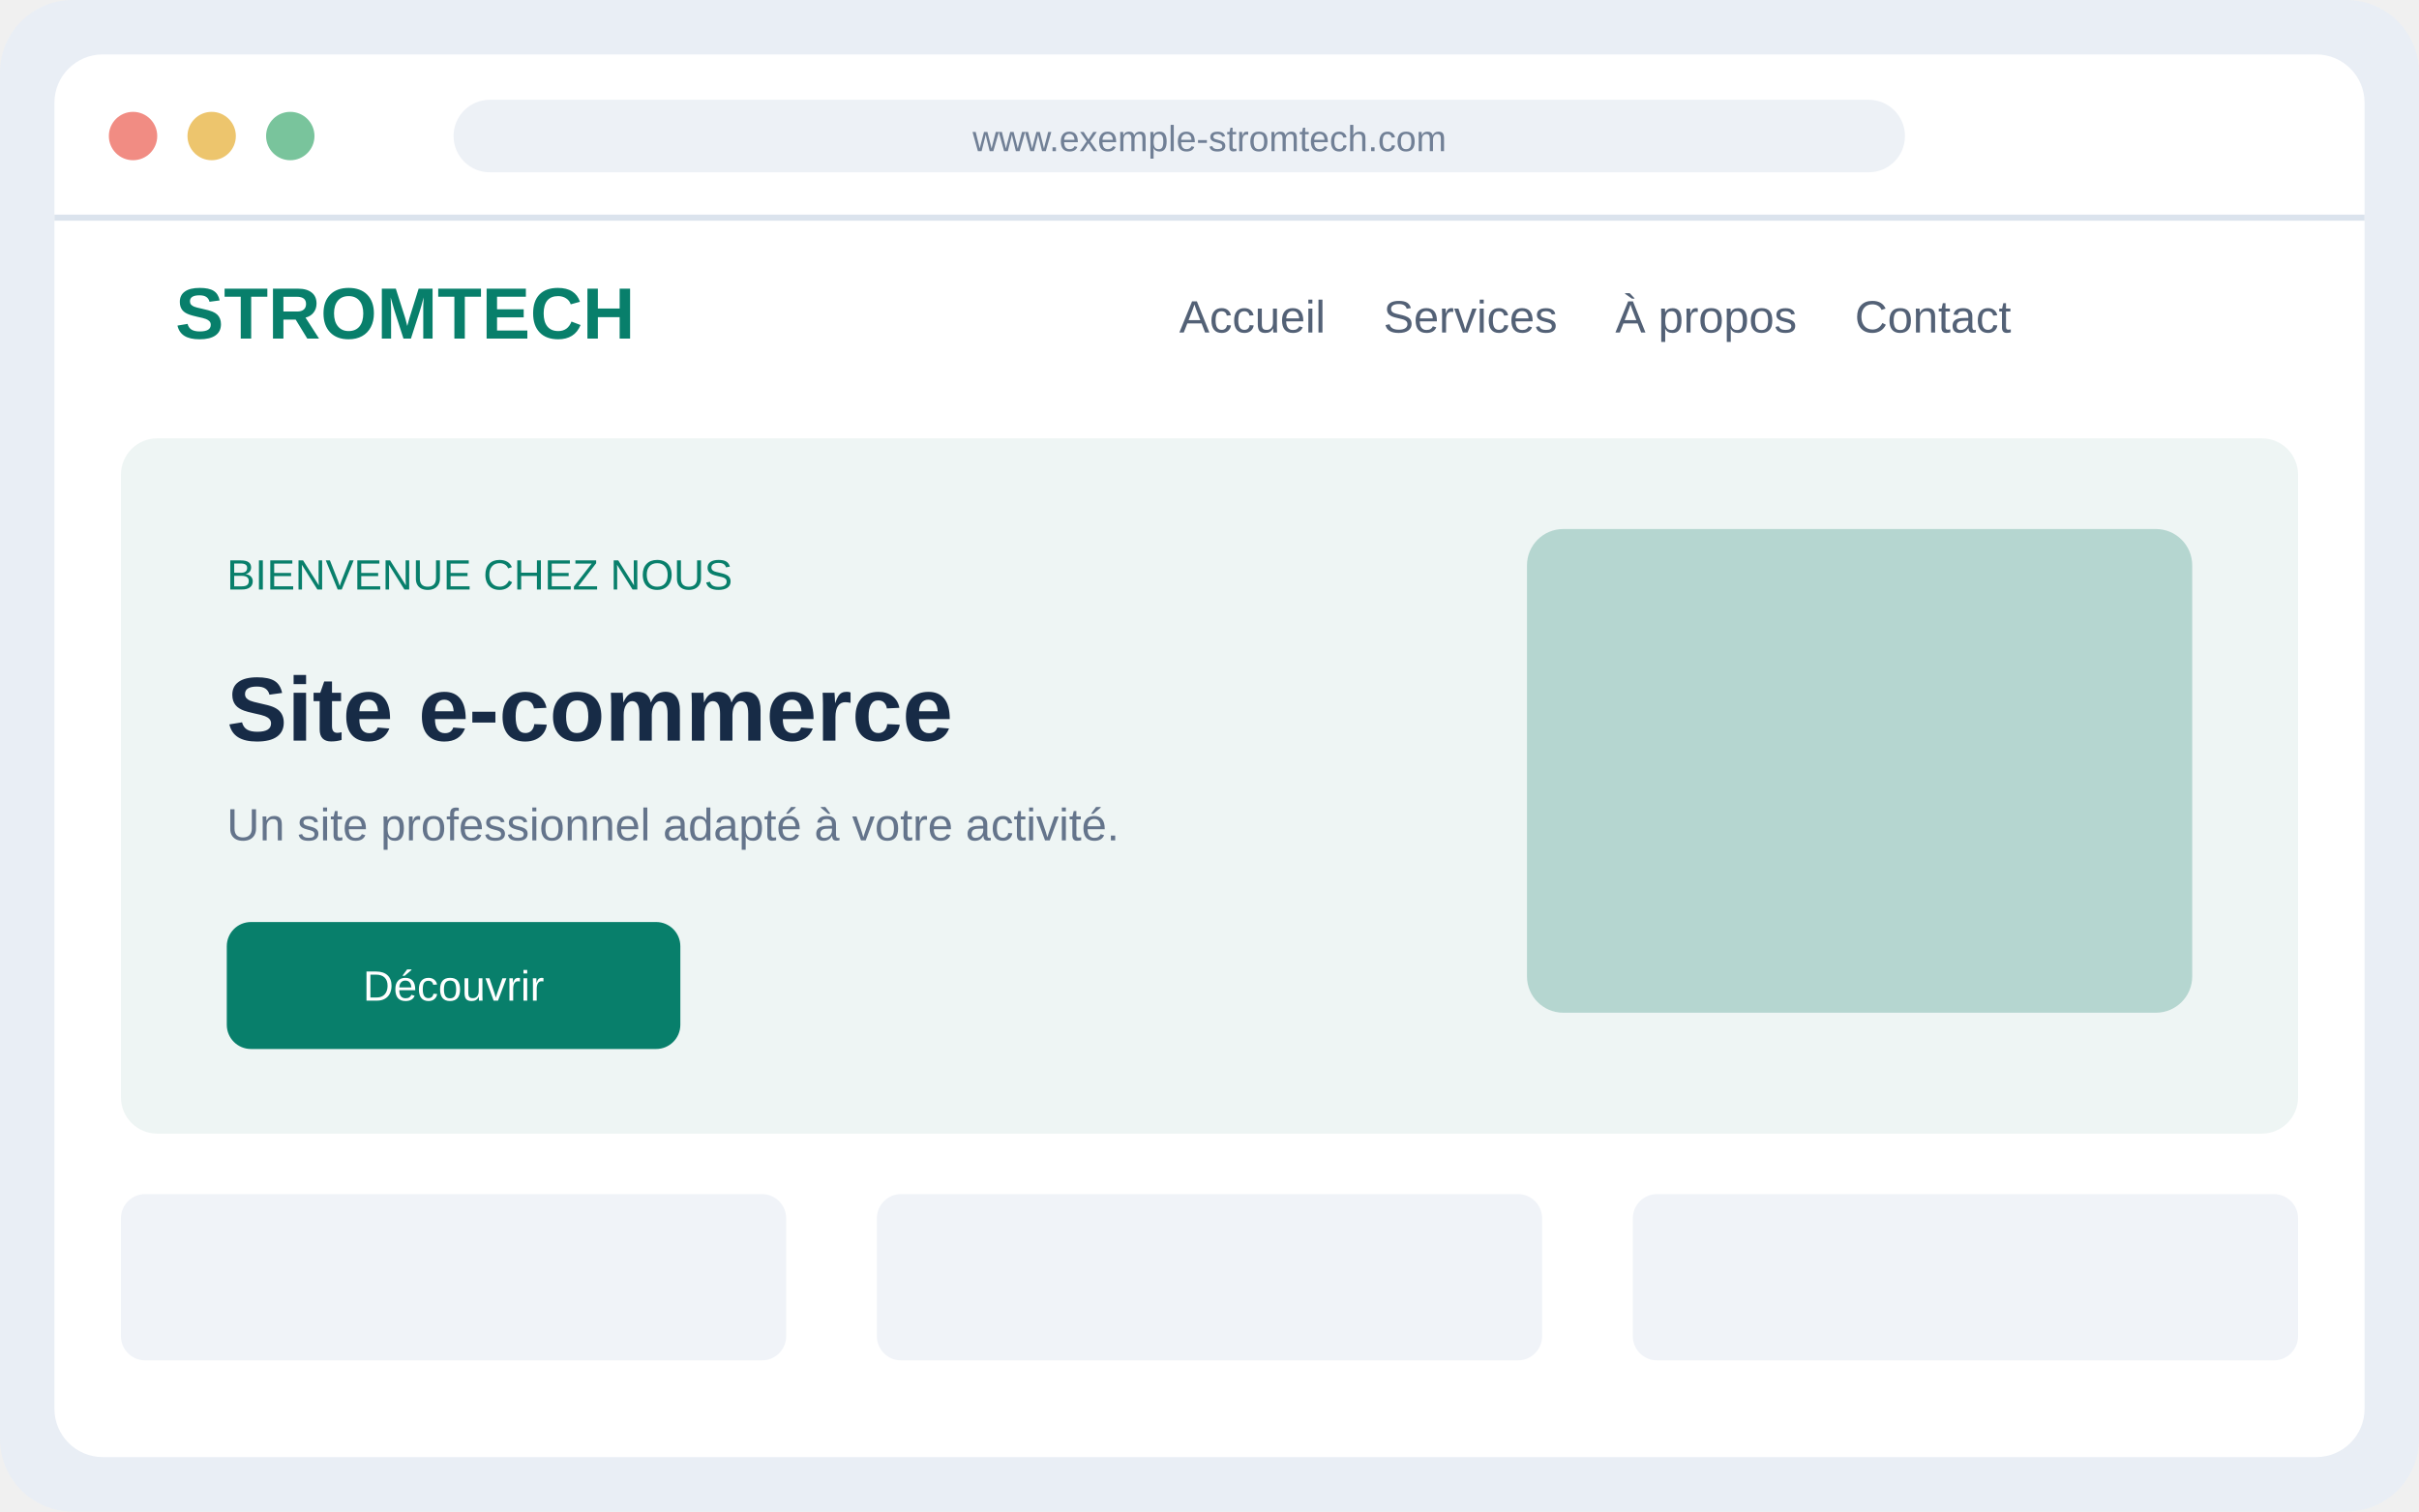
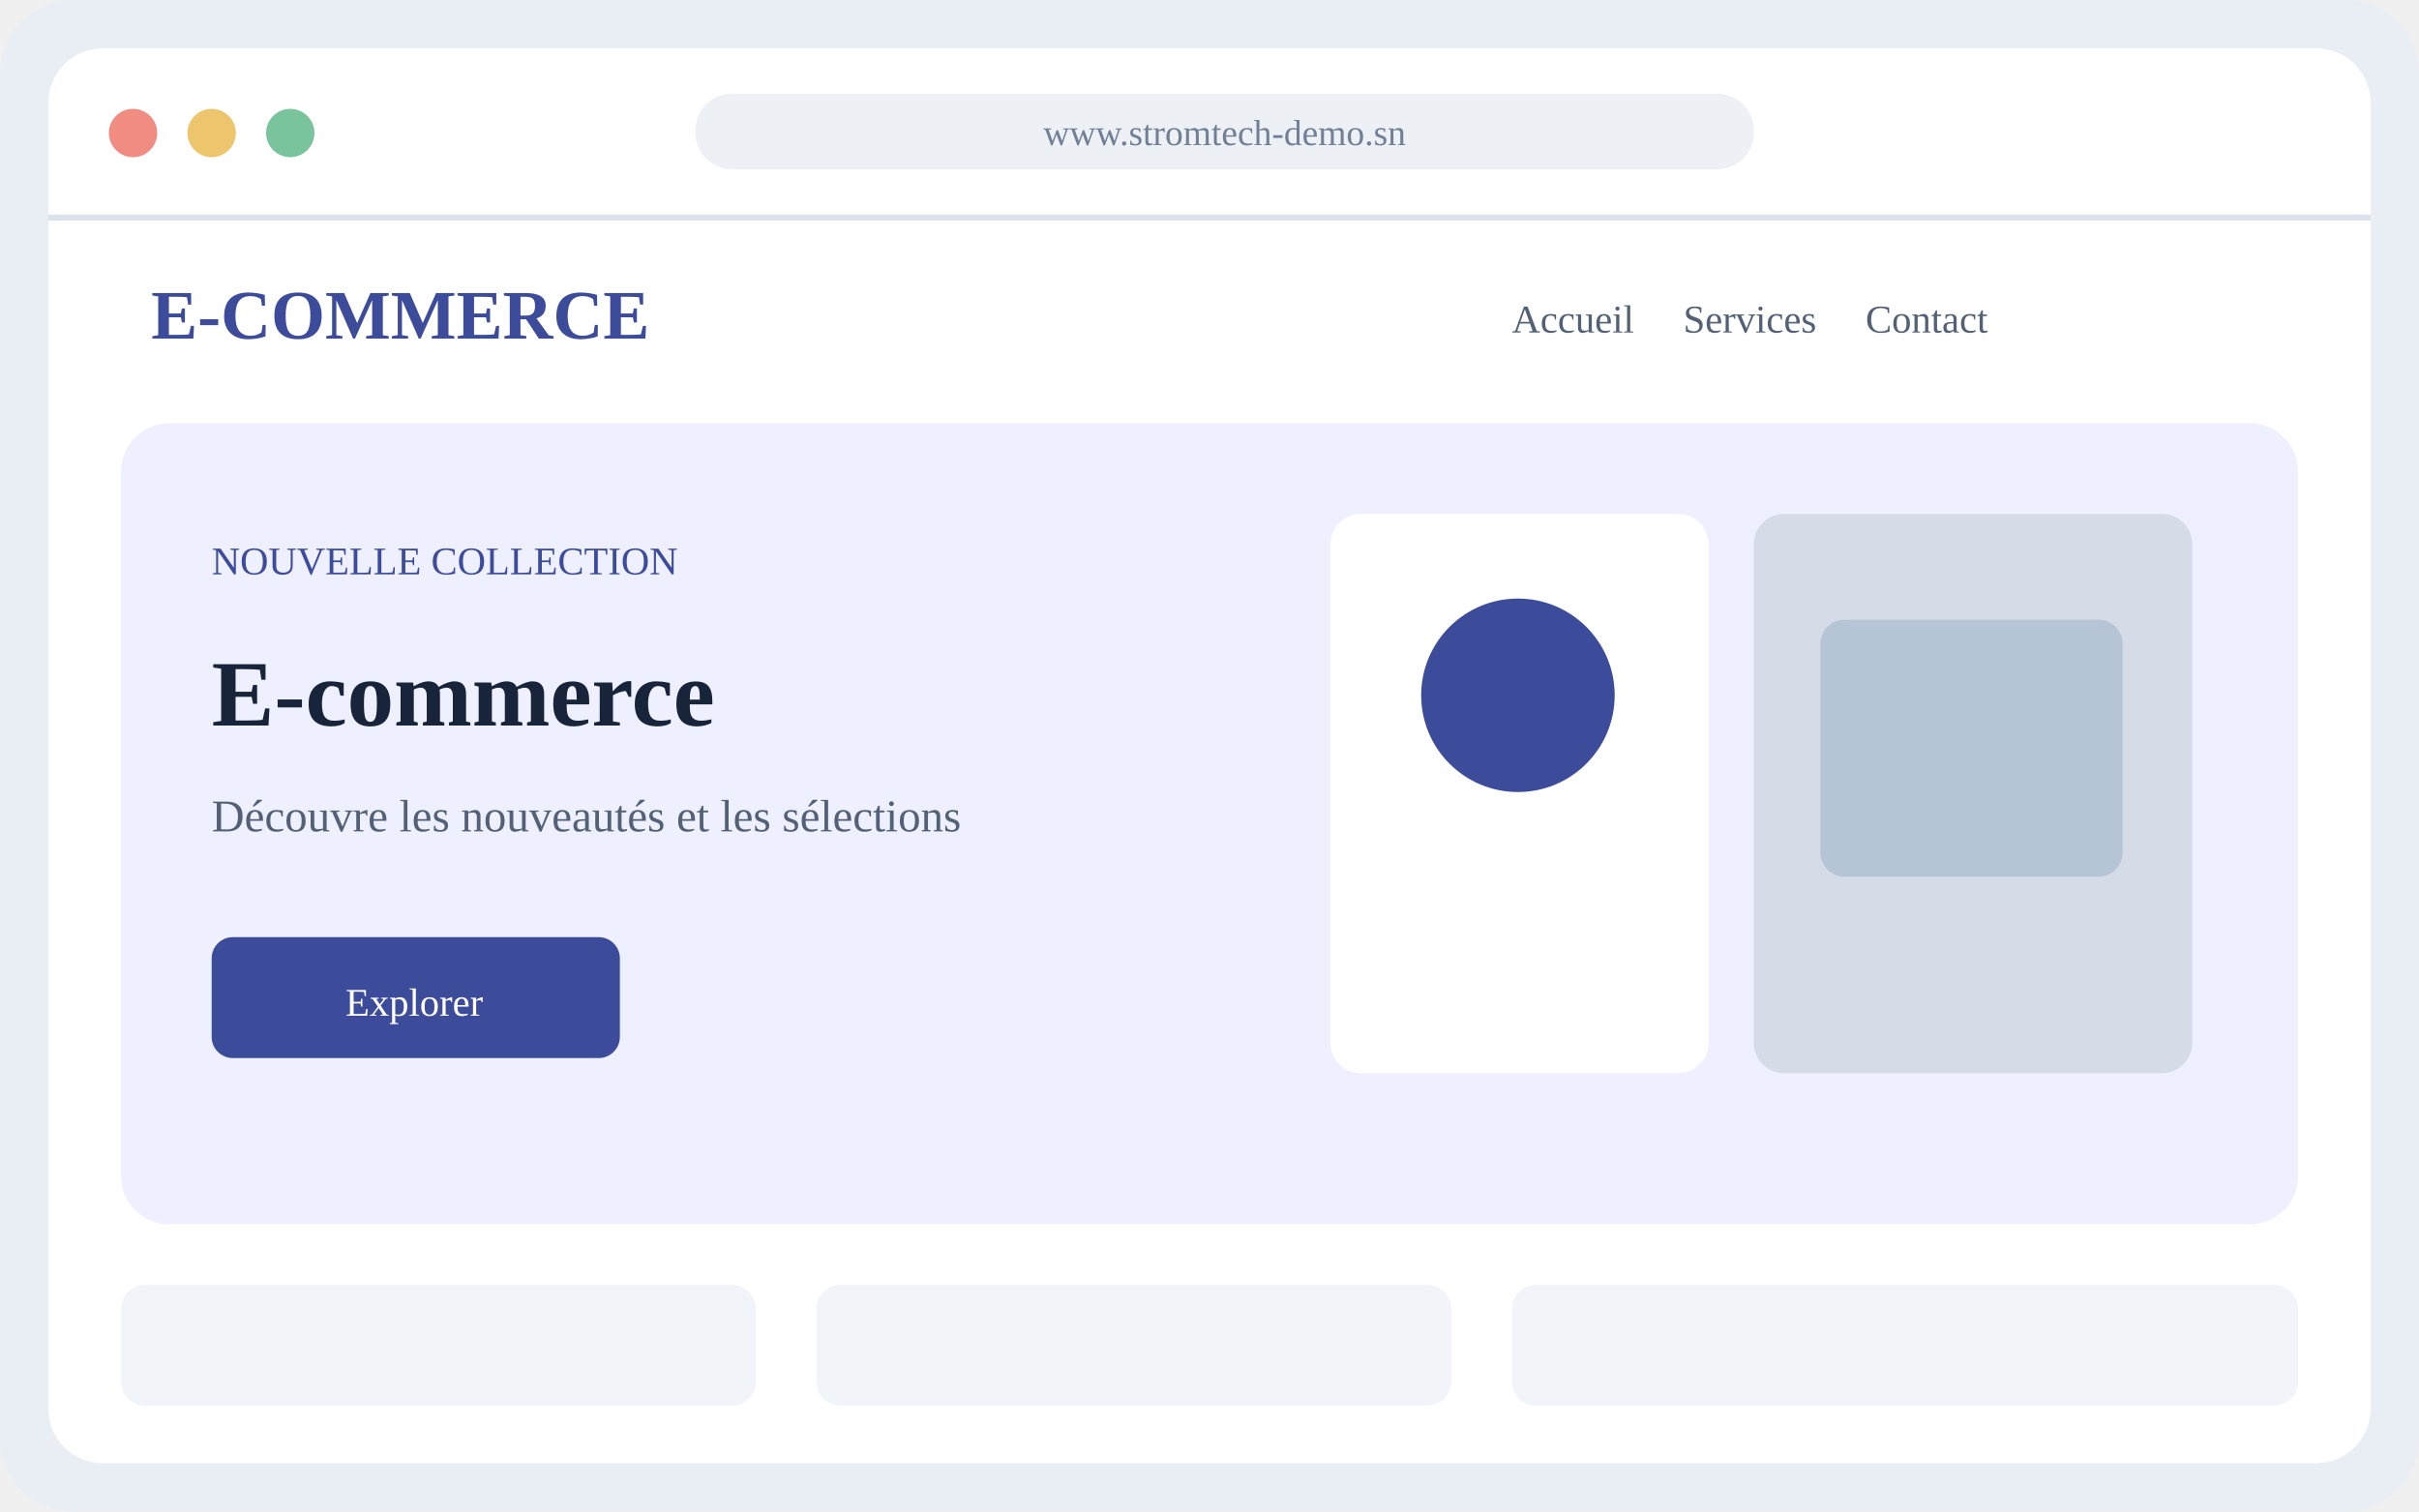
<svg xmlns="http://www.w3.org/2000/svg" width="800" height="500" viewBox="0 0 800 500">
  <rect width="800" height="500" rx="24" fill="#e9eef5" />
-   <rect x="18" y="18" width="764" height="464" rx="16" fill="#fff" />
-   <path d="M18 72H782" stroke="#dbe3ed" stroke-width="2" />
-   <circle cx="44" cy="45" r="8" fill="#f18c83" />
-   <circle cx="70" cy="45" r="8" fill="#edc56d" />
-   <circle cx="96" cy="45" r="8" fill="#79c49c" />
-   <rect x="150" y="33" width="480" height="24" rx="12" fill="#edf1f6" />
-   <text x="400" y="50" text-anchor="middle" font-family="Arial" font-size="12" fill="#718096">www.exemple-stromtech.com</text>
-   <text x="58" y="112" font-family="Arial" font-size="24" font-weight="bold" fill="#087f6b">STROMTECH</text>
-   <text x="390" y="110" font-family="Arial" font-size="15" fill="#536176">Accueil　 Services　 À propos　 Contact</text>
-   <rect x="40" y="145" width="720" height="230" rx="12" fill="#eef5f4" />
-   <text x="75" y="195" font-family="Arial" font-size="14" fill="#087f6b">BIENVENUE CHEZ NOUS</text>
-   <text x="75" y="245" font-family="Arial" font-size="30" font-weight="bold" fill="#172b46">Site e-commerce</text>
-   <text x="75" y="278" font-family="Arial" font-size="15" fill="#64748b">Un site professionnel adapté à votre activité.</text>
-   <rect x="75" y="305" width="150" height="42" rx="8" fill="#087f6b" />
-   <text x="150" y="331" text-anchor="middle" font-family="Arial" font-size="14" fill="#fff">Découvrir</text>
-   <rect x="505" y="175" width="220" height="160" rx="12" fill="#b5d6d0" />
-   <rect x="40" y="395" width="220" height="55" rx="8" fill="#f0f3f8" />
-   <rect x="290" y="395" width="220" height="55" rx="8" fill="#f0f3f8" />
-   <rect x="540" y="395" width="220" height="55" rx="8" fill="#f0f3f8" />
+   <rect x="16" y="16" width="768" height="468" rx="18" fill="white" />
+   <path d="M16 72H784" stroke="#dbe3ed" stroke-width="2" />
+   <circle cx="44" cy="44" r="8" fill="#f18c83" />
+   <circle cx="70" cy="44" r="8" fill="#edc56d" />
+   <circle cx="96" cy="44" r="8" fill="#79c49c" />
+   <rect x="230" y="31" width="350" height="25" rx="12" fill="#edf1f6" />
+   <text x="405" y="48" text-anchor="middle" font-size="12" fill="#718096">www.stromtech-demo.sn</text>
+   <text x="50" y="112" font-size="23" font-weight="bold" fill="#3d4c9a">E-COMMERCE</text>
+   <text x="500" y="110" font-size="13" fill="#536176">Accueil　 Services　 Contact</text>
+   <rect x="40" y="140" width="720" height="265" rx="16" fill="#eef0ff" />
+   <text x="70" y="190" font-size="13" fill="#3d4c9a">NOUVELLE COLLECTION</text>
+   <text x="70" y="240" font-size="31" font-weight="bold" fill="#17243a">E-commerce</text>
+   <text x="70" y="275" font-size="15" fill="#536176">Découvre les nouveautés et les sélections</text>
+   <rect x="70" y="310" width="135" height="40" rx="7" fill="#3d4c9a" />
+   <text x="137" y="336" text-anchor="middle" font-size="13" fill="white">Explorer</text>
+   <rect x="440" y="170" width="125" height="185" rx="10" fill="#fff" />
+   <rect x="580" y="170" width="145" height="185" rx="10" fill="#d5dce8" />
+   <circle cx="502" cy="230" r="32" fill="#3d4c9a" />
+   <rect x="602" y="205" width="100" height="85" rx="8" fill="#b6c5d5" />
+   <rect x="40" y="425" width="210" height="40" rx="8" fill="#f1f5f9" />
+   <rect x="270" y="425" width="210" height="40" rx="8" fill="#f1f5f9" />
+   <rect x="500" y="425" width="260" height="40" rx="8" fill="#f1f5f9" />
</svg>
